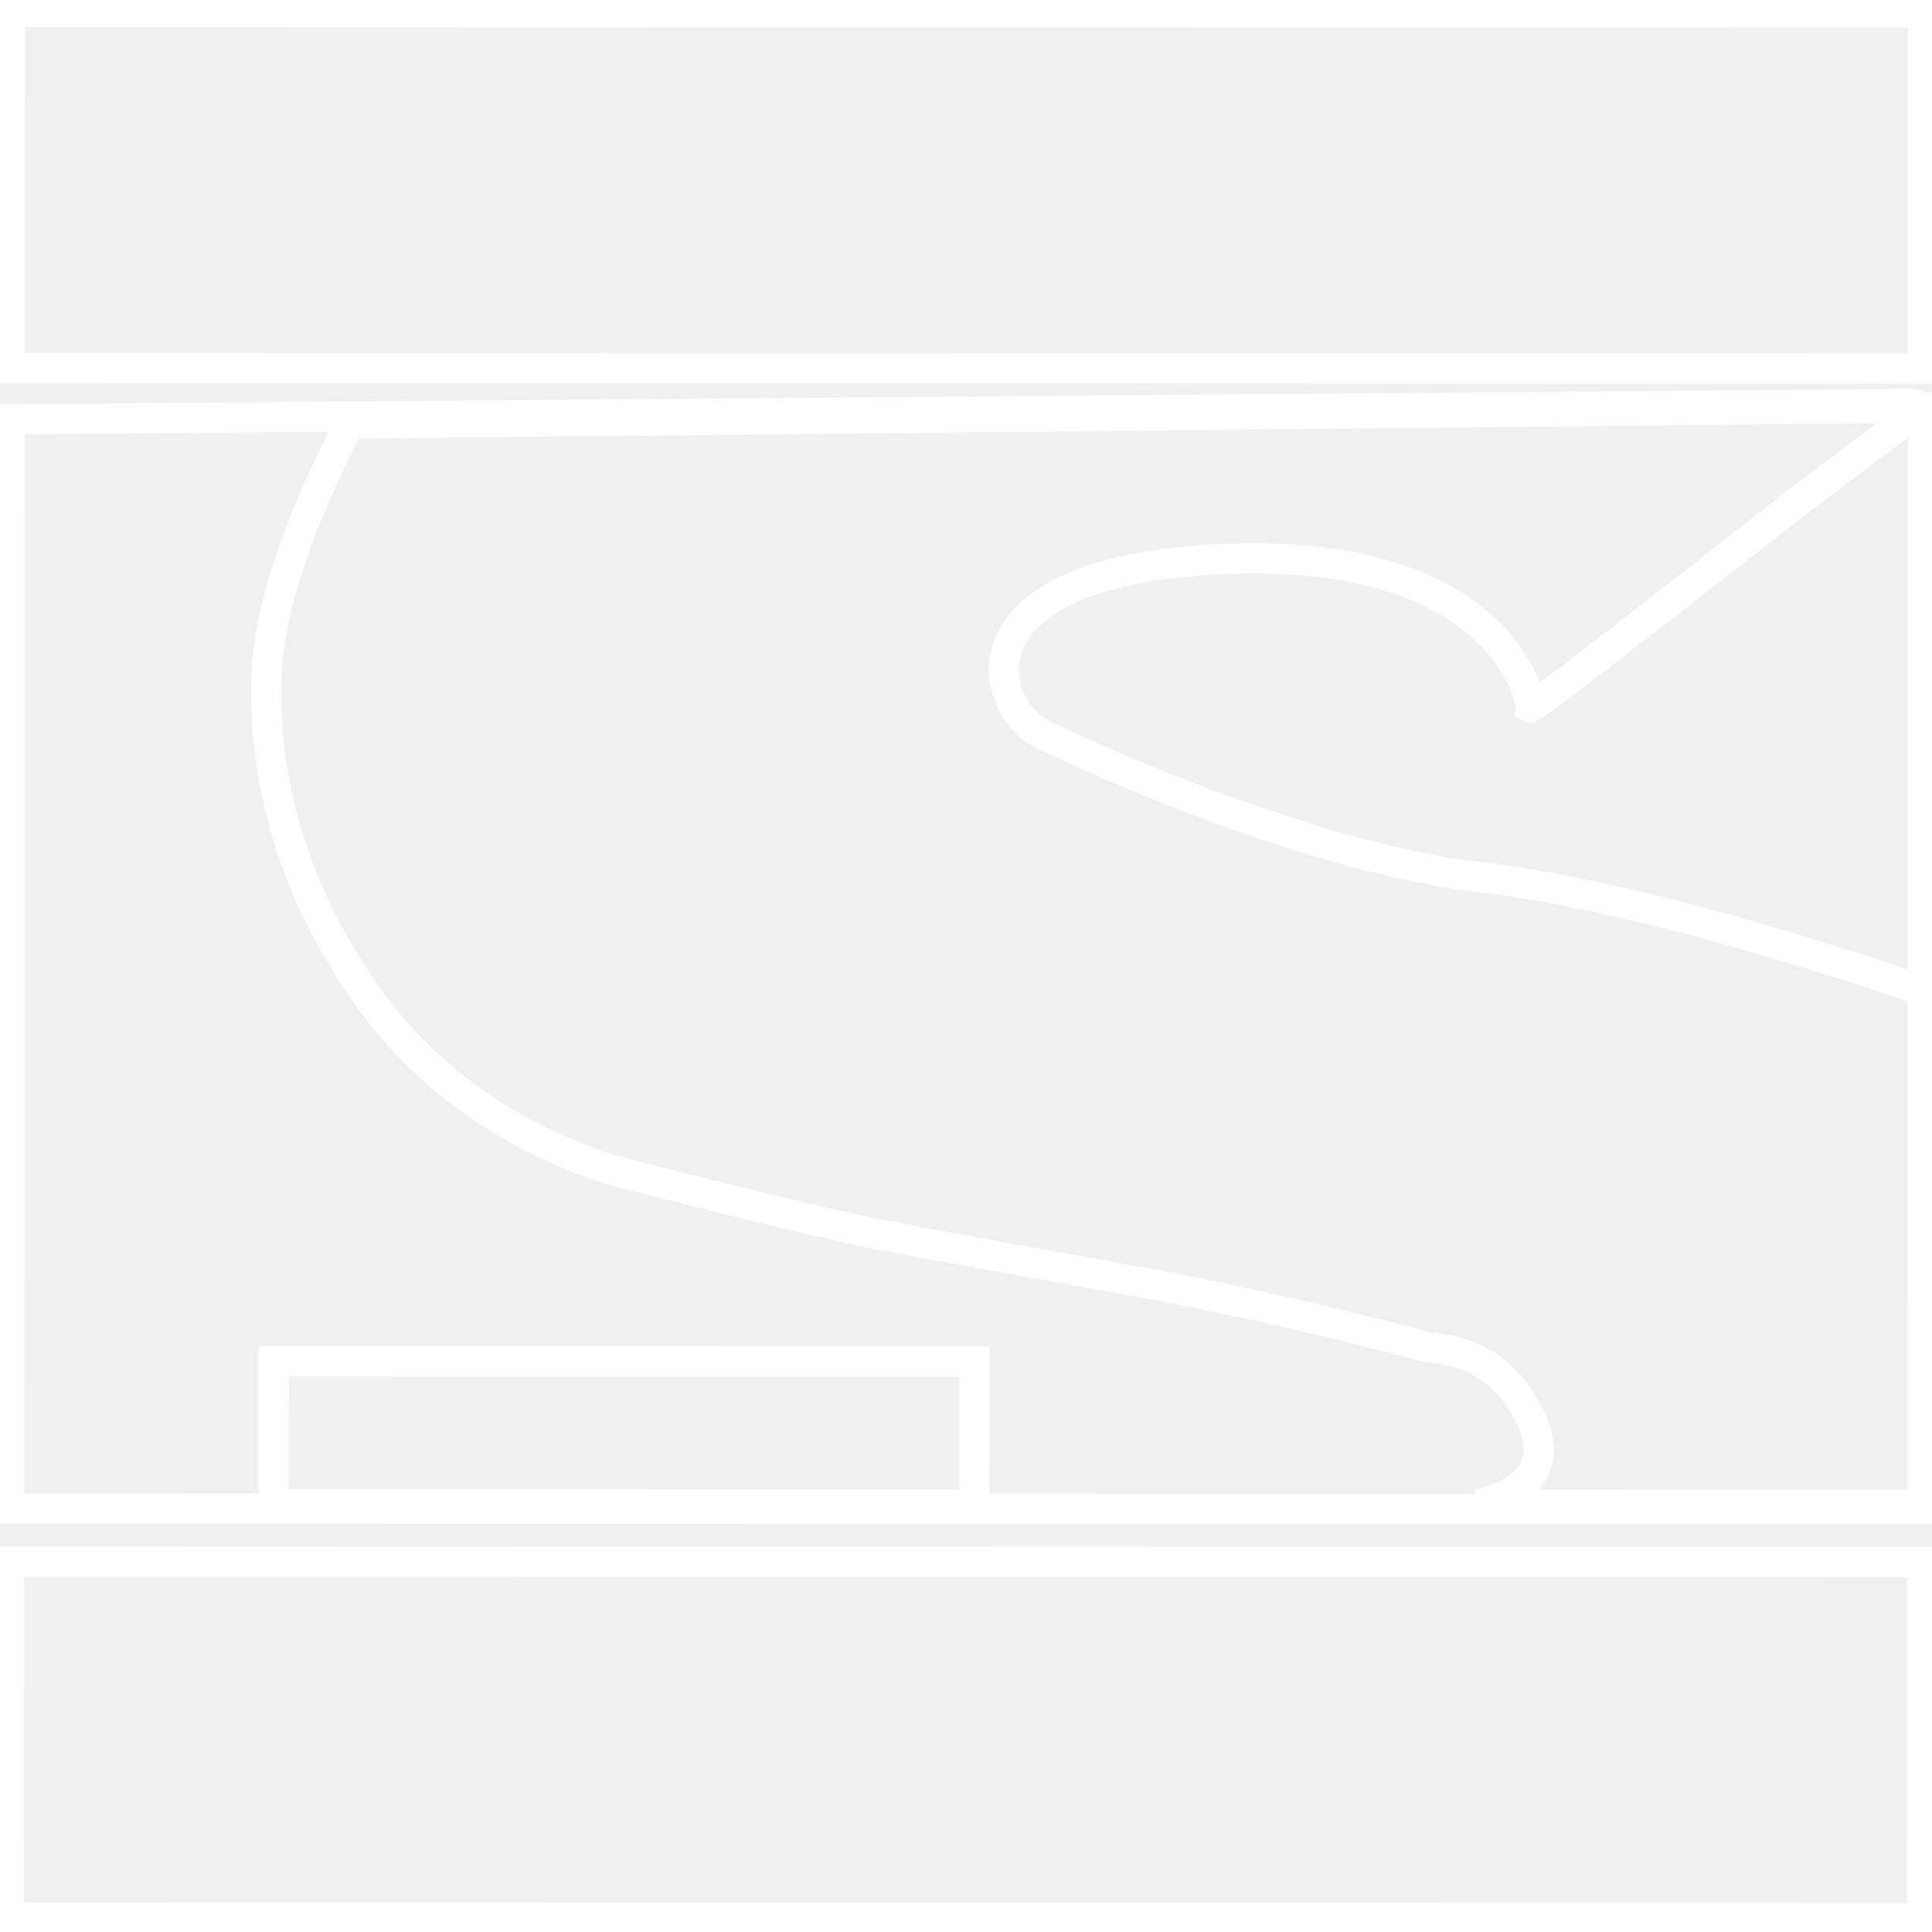
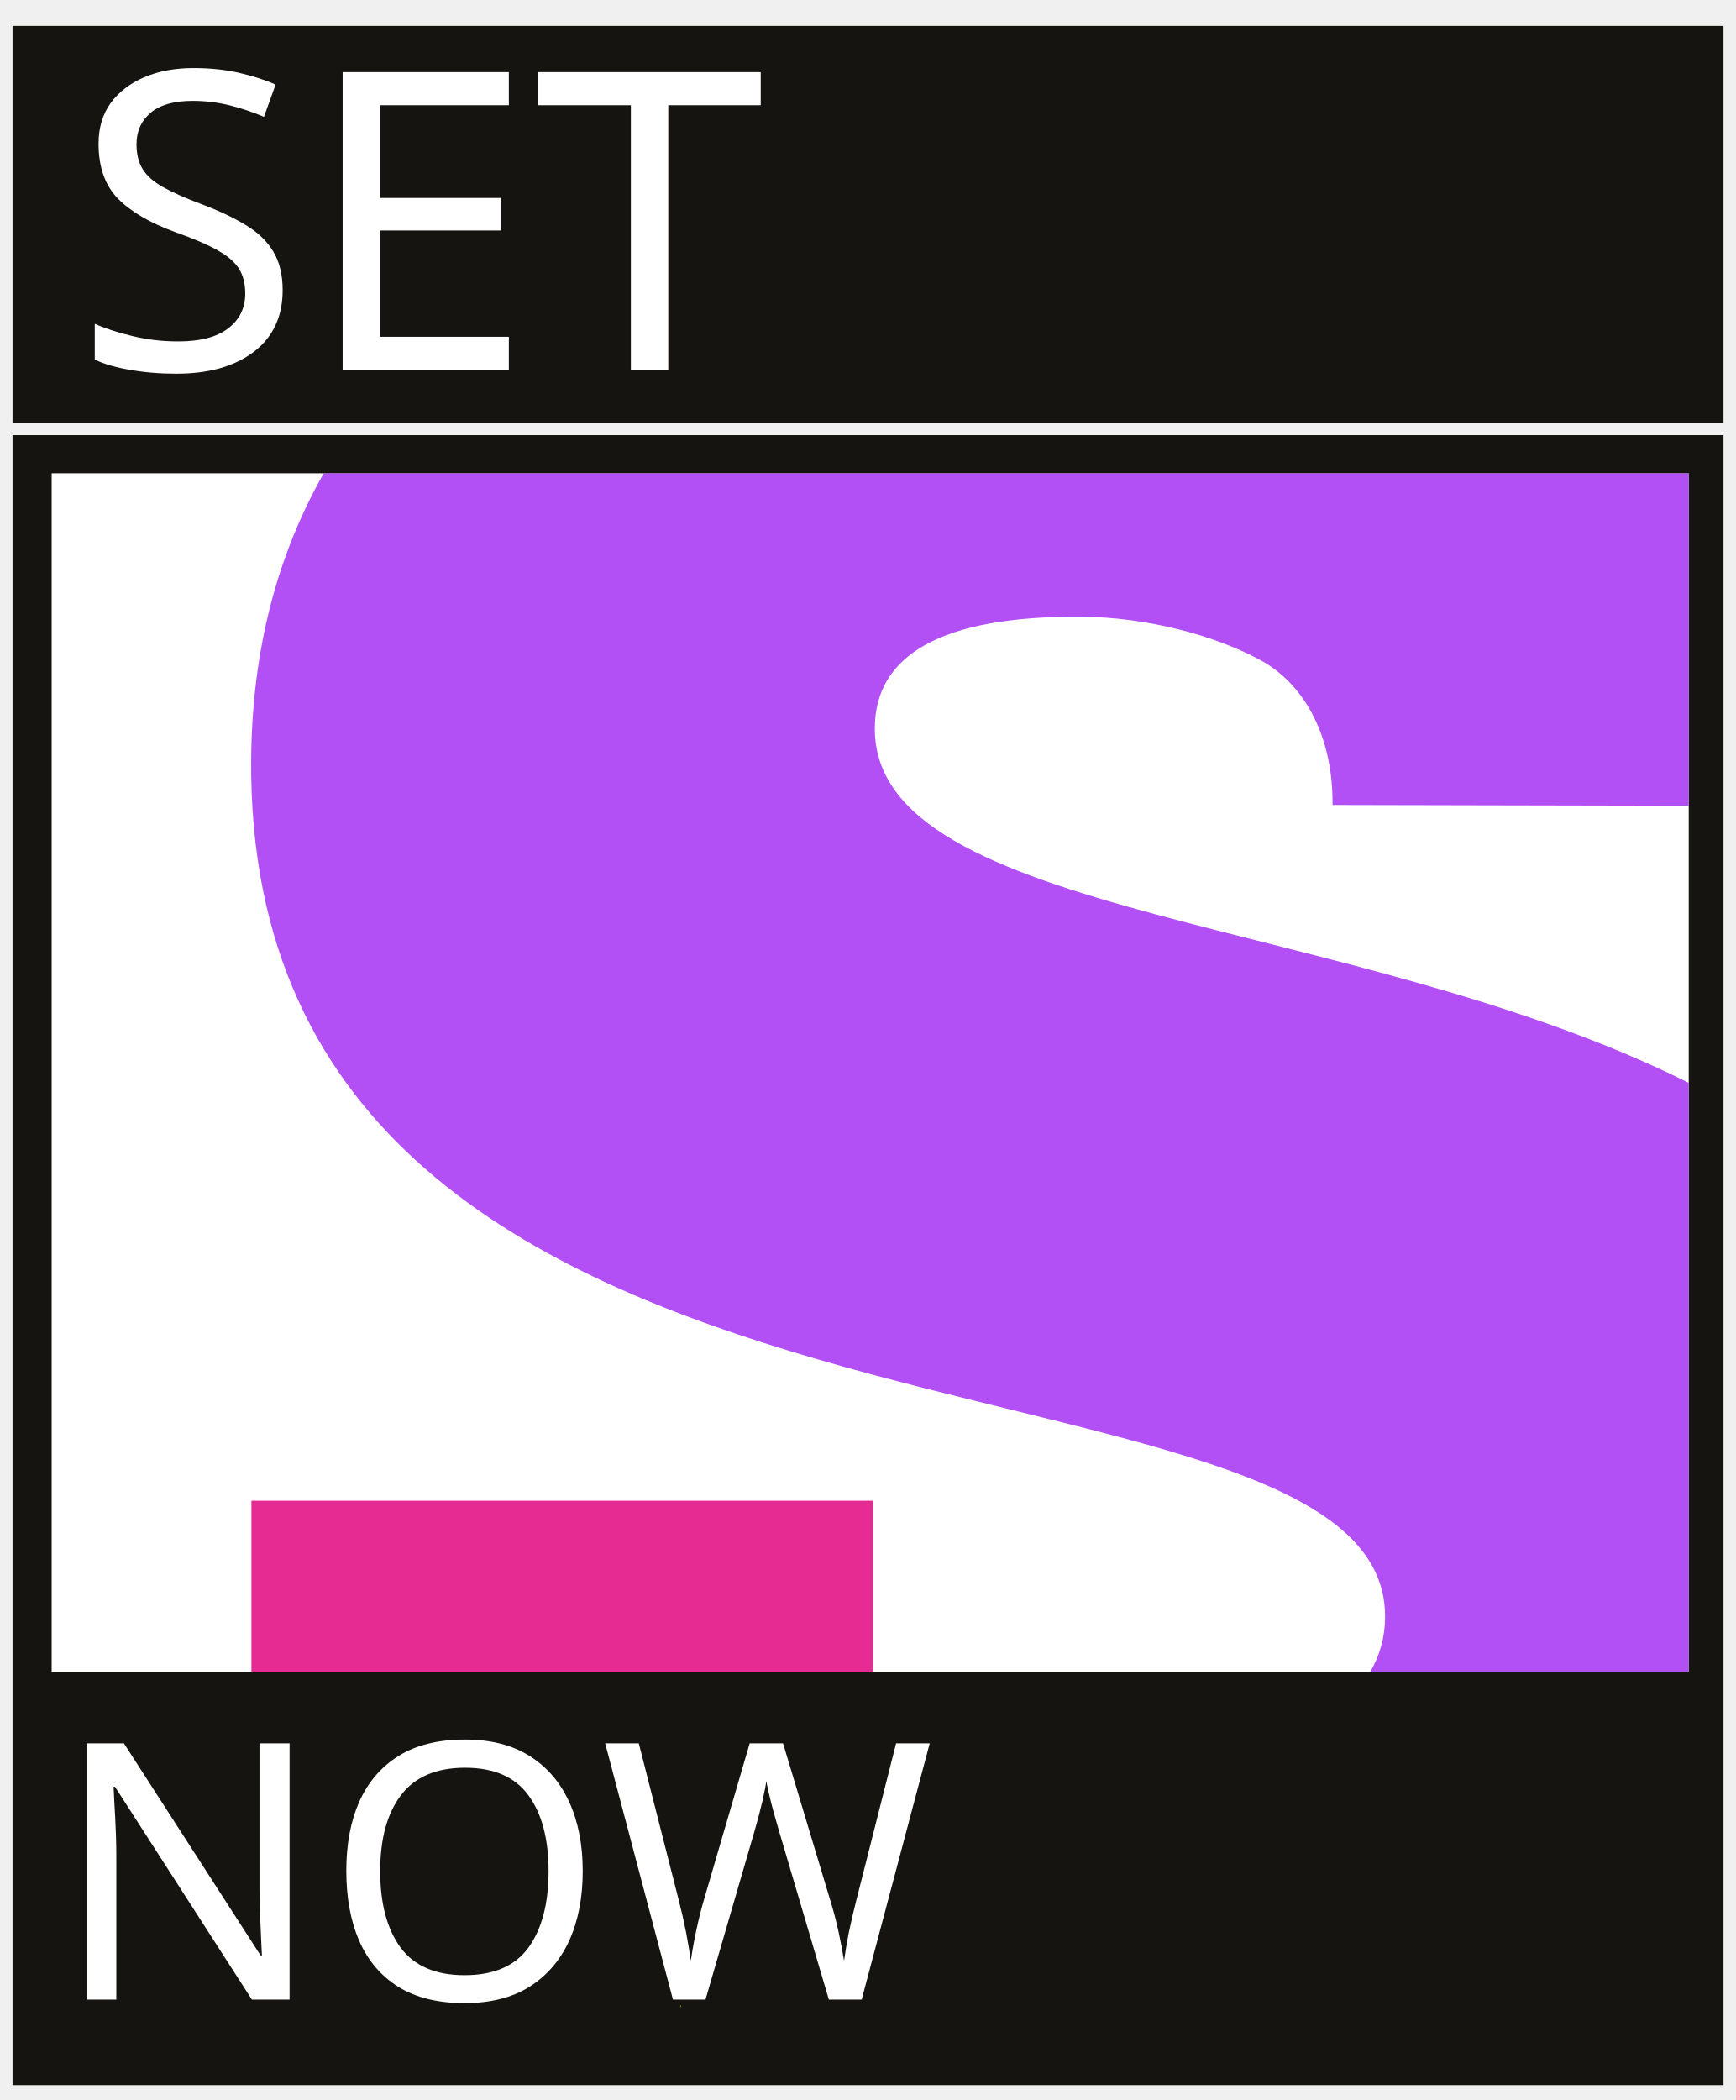
- <svg xmlns="http://www.w3.org/2000/svg" xmlns:xlink="http://www.w3.org/1999/xlink" width="640" height="640" preserveAspectRatio="xMidYMid meet" version="1.1" viewBox="0 0 640 640">
-   <defs>
-     <path id="e5Mn9eGcOB" d="M2.97 635.18L3.01 517.23L636.82 517.43L636.75 635.36L2.97 635.18ZM633.67 133.86L633.82 133.87L633.97 133.89L634.12 133.93L634.27 133.95L634.39 133.98L634.54 134.03L634.67 134.07L634.82 134.12L634.95 134.18L635.08 134.23L635.21 134.3L635.34 134.35L635.47 134.42L635.57 134.51L635.68 134.58L635.79 134.65L635.89 134.74L636 134.83L636.11 134.92L636.19 135.01L636.22 135.04L115.75 140.29L114.49 142.81L113.22 145.31L112.02 147.79L110.82 150.24L109.66 152.67L108.55 155.06L107.46 157.44L106.39 159.78L105.36 162.12L104.35 164.42L103.39 166.69L102.44 168.94L101.52 171.17L100.64 173.37L99.79 175.55L98.97 177.72L98.18 179.84L97.43 181.95L96.7 184.03L96 186.08L95.33 188.12L94.69 190.13L94.07 192.11L93.49 194.06L92.95 195.99L92.44 197.91L91.95 199.81L91.5 201.67L91.07 203.49L90.66 205.3L90.3 207.09L89.98 208.87L89.65 210.6L89.4 212.32L89.14 214.01L88.93 215.67L88.75 217.3L88.58 218.94L88.48 220.51L88.37 222.09L88.28 224.43L88.22 226.82L88.2 229.24L88.2 231.66L88.26 234.13L88.35 236.63L88.48 239.15L88.65 241.7L88.86 244.27L89.14 246.86L89.44 249.48L89.8 252.12L90.19 254.78L90.64 257.46L91.15 260.17L91.69 262.88L92.31 265.61L92.95 268.38L93.66 271.15L94.43 273.93L95.25 276.73L96.12 279.55L97.07 282.39L98.05 285.22L99.12 288.08L100.24 290.93L101.42 293.8L102.66 296.69L103.97 299.58L105.34 302.47L106.77 305.38L108.29 308.29L109.86 311.19L111.51 314.1L113.24 317.03L115.02 319.93L116.88 322.86L118.83 325.78L120.83 328.69L122.93 331.62L124.36 333.55L125.82 335.45L127.3 337.33L128.82 339.17L130.36 341L131.95 342.79L133.53 344.54L135.16 346.3L136.81 348L138.5 349.68L140.22 351.33L141.95 352.96L143.71 354.56L145.51 356.14L147.33 357.68L149.17 359.2L151.06 360.69L152.96 362.16L154.89 363.6L156.84 365L158.83 366.38L160.85 367.73L162.88 369.06L164.96 370.35L167.06 371.63L169.18 372.87L171.35 374.08L173.53 375.26L175.74 376.43L177.97 377.57L180.24 378.67L182.53 379.75L184.84 380.8L187.2 381.82L189.58 382.82L191.98 383.79L194.4 384.73L196.86 385.64L199.35 386.52L201.85 387.39L204.49 388.06L207.08 388.72L209.63 389.38L212.16 390.03L214.67 390.67L217.13 391.29L219.57 391.91L221.97 392.51L224.35 393.12L226.71 393.72L229.02 394.3L231.31 394.87L233.56 395.44L235.79 395.99L238 396.54L240.16 397.07L242.3 397.6L244.4 398.13L246.48 398.63L248.52 399.14L250.53 399.62L252.52 400.12L254.47 400.58L256.4 401.04L258.29 401.5L260.15 401.95L261.97 402.39L263.77 402.81L265.55 403.24L267.28 403.65L269 404.04L270.67 404.45L272.32 404.82L273.95 405.19L275.53 405.56L277.1 405.92L278.62 406.25L280.12 406.59L281.58 406.93L283.03 407.25L284.47 407.55L286.12 407.9L287.98 408.27L290.02 408.68L292.22 409.11L294.6 409.57L297.13 410.05L299.79 410.56L302.59 411.09L305.51 411.63L308.53 412.19L311.63 412.76L314.83 413.34L318.1 413.95L321.42 414.55L324.81 415.17L328.24 415.79L331.69 416.41L335.16 417.03L338.61 417.65L342.08 418.27L345.53 418.89L348.93 419.51L352.32 420.12L355.64 420.72L358.9 421.31L362.09 421.87L365.2 422.42L368.19 422.97L371.09 423.49L373.85 424L376.51 424.48L379.01 424.94L381.35 425.36L383.53 425.77L385.55 426.14L387.37 426.48L389 426.78L390.41 427.07L391.61 427.3L393.82 427.76L396.02 428.2L398.23 428.66L400.42 429.12L402.58 429.58L404.74 430.03L406.91 430.49L409.05 430.95L411.19 431.41L413.31 431.87L415.44 432.33L417.56 432.81L419.66 433.27L421.73 433.73L423.81 434.21L425.89 434.67L427.95 435.13L430 435.61L432.04 436.09L434.07 436.55L436.09 437.03L438.1 437.51L440.1 437.99L442.09 438.47L444.08 438.94L446.05 439.42L448 439.9L449.95 440.38L451.9 440.86L453.83 441.36L455.76 441.83L457.66 442.31L459.57 442.81L461.46 443.29L463.34 443.78L465.23 444.28L467.07 444.76L468.93 445.26L470.78 445.75L472.62 446.25L473.82 446.34L475 446.46L476.15 446.6L477.29 446.78L478.42 446.98L479.54 447.19L480.63 447.44L481.7 447.7L482.75 448L483.8 448.32L484.81 448.68L485.82 449.03L486.82 449.44L487.79 449.85L488.73 450.29L489.67 450.77L490.59 451.27L491.49 451.78L492.37 452.33L493.25 452.9L494.09 453.5L494.92 454.12L495.73 454.76L496.55 455.43L497.32 456.12L498.09 456.85L498.84 457.6L499.57 458.36L500.28 459.16L500.96 459.97L501.65 460.82L502.31 461.69L502.93 462.59L503.58 463.52L504.18 464.46L504.78 465.43L505.33 466.42L505.89 467.43L506.43 468.48L506.96 469.56L507.43 470.63L507.88 471.69L508.29 472.72L508.63 473.75L508.93 474.74L509.19 475.73L509.38 476.69L509.55 477.65L509.66 478.57L509.73 479.49L509.75 480.38L509.73 481.24L509.64 482.11L509.51 482.95L509.36 483.76L509.13 484.58L508.87 485.36L508.57 486.12L508.2 486.86L507.8 487.61L507.35 488.32L506.85 489.01L506.3 489.68L505.72 490.34L505.08 490.98L504.39 491.62L503.66 492.22L502.87 492.8L502.06 493.37L501.18 493.92L500.26 494.45L499.29 494.97L498.26 495.46L497.21 495.94L496.1 496.4L494.94 496.85L493.74 497.27L492.5 497.66L491.19 498.05L489.84 498.42L636.82 498.48L636.82 499.9L3.01 499.72L3.18 138.89L633.19 133.84L633.34 133.84L633.52 133.84L633.67 133.86ZM636.82 496.4L636.82 494.45L636.9 328.12L632.34 326.58L627.84 325.08L623.38 323.6L618.97 322.15L614.6 320.73L610.27 319.35L605.99 318L601.76 316.67L597.57 315.38L593.43 314.12L589.32 312.9L585.27 311.69L581.26 310.52L577.3 309.39L573.38 308.27L569.5 307.19L565.66 306.14L561.89 305.13L558.14 304.14L554.44 303.2L550.8 302.28L547.2 301.37L543.62 300.5L540.11 299.69L536.63 298.87L533.21 298.11L529.82 297.37L526.5 296.66L523.2 295.98L519.94 295.33L516.75 294.71L513.58 294.12L510.47 293.57L507.41 293.04L504.39 292.56L501.41 292.08L498.48 291.66L495.58 291.25L492.74 290.88L489.95 290.54L489.05 290.43L488.15 290.33L487.25 290.2L486.33 290.08L485.43 289.96L484.51 289.83L483.61 289.71L482.69 289.57L481.77 289.42L480.84 289.28L479.92 289.12L479 288.96L478.08 288.82L477.14 288.64L476.22 288.48L475.27 288.32L474.35 288.15L473.41 287.97L472.47 287.79L471.53 287.6L470.58 287.42L469.64 287.23L468.7 287.03L467.75 286.83L466.81 286.62L465.85 286.43L464.9 286.21L463.96 286L463 285.79L462.06 285.58L461.09 285.35L460.15 285.13L459.18 284.9L458.22 284.67L457.28 284.44L456.31 284.19L455.35 283.96L454.39 283.71L453.44 283.48L452.48 283.24L448.97 282.31L445.45 281.36L441.96 280.36L438.47 279.35L434.97 278.31L431.5 277.24L428.05 276.16L424.61 275.05L421.2 273.93L417.81 272.78L414.45 271.62L411.13 270.47L407.83 269.3L404.57 268.13L401.38 266.94L398.21 265.76L395.1 264.59L392.04 263.4L389.04 262.23L386.11 261.08L383.21 259.91L380.41 258.77L377.64 257.64L374.99 256.54L372.37 255.44L369.87 254.37L367.42 253.31L365.07 252.3L362.8 251.31L360.63 250.33L358.55 249.41L356.58 248.51L354.7 247.66L352.94 246.82L351.27 246.06L349.73 245.32L348.29 244.62L346.96 243.99L345.76 243.4L344.71 242.85L343.43 242.14L342.19 241.29L340.96 240.32L339.81 239.23L338.69 238.03L337.64 236.73L336.66 235.35L335.76 233.86L334.97 232.32L334.26 230.69L333.66 228.99L333.19 227.25L332.84 225.44L332.63 223.6L332.57 221.74L332.65 219.82L332.91 217.91L333.36 215.97L333.98 214.02L334.79 212.09L335.8 210.16L337.02 208.24L338.48 206.37L340.17 204.5L342.1 202.68L344.26 200.92L346.71 199.2L349.41 197.54L352.38 195.96L355.66 194.43L359.22 193.02L363.1 191.69L367.29 190.45L371.82 189.31L376.66 188.28L381.84 187.38L387.39 186.62L393.3 185.98L399.58 185.48L406.24 185.13L412.95 184.97L419.36 184.99L425.48 185.2L431.31 185.59L436.84 186.14L442.13 186.85L447.12 187.7L451.88 188.69L456.38 189.81L460.64 191.05L464.65 192.38L468.42 193.81L471.98 195.34L475.32 196.95L478.45 198.62L481.36 200.36L484.08 202.13L486.59 203.95L488.94 205.8L491.11 207.66L493.08 209.54L494.92 211.42L496.57 213.3L498.09 215.14L499.46 216.97L500.68 218.76L501.78 220.48L502.74 222.16L503.6 223.78L504.35 225.3L504.97 226.75L505.5 228.1L505.95 229.34L506.32 230.48L506.6 231.47L506.81 232.34L506.94 233.05L507.03 233.61L507.07 234.02L507.05 234.25L507.09 234.27L507.22 234.23L507.45 234.11L507.78 233.92L508.18 233.63L508.72 233.28L509.34 232.83L510.05 232.32L510.86 231.74L511.78 231.06L512.79 230.32L513.9 229.48L515.1 228.58L516.41 227.6L517.8 226.54L519.3 225.41L520.91 224.2L522.6 222.91L524.38 221.52L526.29 220.07L528.26 218.55L530.36 216.95L532.54 215.27L534.81 213.49L537.19 211.67L539.68 209.73L542.25 207.75L544.93 205.67L547.69 203.51L550.56 201.3L553.54 198.97L556.6 196.6L559.75 194.13L563.03 191.58L566.37 188.97L569.84 186.26L573.38 183.5L577.04 180.64L580.79 177.7L584.63 174.69L585.61 173.92L586.62 173.14L587.62 172.34L588.67 171.55L589.72 170.73L590.77 169.92L591.87 169.08L592.96 168.23L594.07 167.36L595.21 166.49L596.37 165.61L597.52 164.72L598.72 163.82L599.92 162.9L601.14 161.97L602.36 161.03L603.63 160.08L604.89 159.12L606.18 158.14L607.46 157.15L608.79 156.16L610.12 155.15L611.47 154.12L612.84 153.09L614.23 152.05L615.63 151L617.06 149.94L618.5 148.85L619.93 147.76L621.41 146.66L622.89 145.56L624.41 144.42L625.93 143.29L627.45 142.15L629.02 140.98L630.58 139.81L632.17 138.64L633.77 137.44L635.4 136.25L636.52 135.4L636.45 135.31L636.37 135.2L636.28 135.12L636.22 135.04L637.03 135.03L636.52 135.4L636.54 135.42L636.6 135.52L636.67 135.63L636.73 135.75L636.77 135.86L636.84 135.98L636.88 136.09L636.92 136.21L636.94 136.34L636.99 136.46L637.01 136.59L637.01 136.73L637.03 136.85L637.03 136.98L636.82 494.45L636.82 496.4L636.82 498.48L636.82 498.48L636.82 498.05L636.82 496.4ZM322.84 451.02L90.64 450.95L90.62 498.3L322.82 498.37L322.84 451.02ZM3.18 121.89L3.23 3.96L637.03 4.14L636.99 122.08L3.18 121.89Z" />
-   </defs>
-   <g>
-     <g>
-       <g>
-         <use fill="#ae6ee8" fill-opacity="0" opacity="1" xlink:href="#e5Mn9eGcOB" />
-         <g>
-           <use fill-opacity="0" stroke="#fff" stroke-opacity="1" stroke-width="10" opacity="1" xlink:href="#e5Mn9eGcOB" />
-         </g>
-       </g>
-     </g>
-   </g>
+ <svg xmlns="http://www.w3.org/2000/svg" version="1.1" id="Layer_1" x="0px" y="0px" width="100" height="121" viewBox="0 0 100 121" enable-background="new 0 0 236.946 285.125" xml:space="preserve">
+   <defs id="defs31" />
+   <rect y="25.072" width="98.6" height="95.071" id="rect2" x="0.722" style="fill:#151410;stroke-width:0.416" />
+   <rect width="98.6" height="22.896" id="rect4" x="0.722" y="1.494" style="fill:#151410;stroke-width:0.416" />
+   <rect x="2.977" y="27.269" width="94.342" height="69.065" id="rect6" style="fill:#ffffff;stroke-width:0.416" />
+   <rect x="14.488" y="86.469" width="35.821" height="9.863" id="rect8" style="fill:#e62c93;stroke-width:0.416;fill-opacity:1" />
+   <path d="m 50.414,41.924 c 0.034,-4.116 3.707,-6.457 11.971,-6.389 3.653,0.036 7.524,1.032 10.211,2.478 2.69,1.448 4.236,4.574 4.195,8.367 l 20.521,0.044 V 27.271 H 18.657 C 16.004,31.923 14.528,37.399 14.474,43.711 14.096,87.241 79.971,75.942 79.82,93.195 c -0.011,1.16 -0.307,2.205 -0.858,3.133 H 97.313 V 62.391 C 77.957,52.693 50.315,53.008 50.414,41.924" id="path10" style="fill:#9000f0;stroke-width:0.416;fill-opacity:0.69" />
+   <polygon points="92.572,274.228 92.488,273.978 92.488,274.354 " id="polygon18" style="fill:#fbc311" transform="matrix(0.4161275,0,0,0.4161275,0.722035,1.49436)" />
+   <text xml:space="preserve" style="font-style:normal;font-variant:normal;font-weight:normal;font-stretch:normal;font-size:14.667px;line-height:1.25;font-family:Arial;-inkscape-font-specification:Arial;letter-spacing:0px;word-spacing:0px;fill:#000000;fill-opacity:1;stroke:none" x="12.374" y="11.398" id="text857">
+     <tspan id="tspan855" x="12.374" y="24.61" />
+   </text>
+   <text xml:space="preserve" style="font-style:normal;font-variant:normal;font-weight:normal;font-stretch:normal;font-size:14.667px;line-height:1.25;font-family:'Cooper Black';-inkscape-font-specification:'Cooper Black, ';letter-spacing:0px;word-spacing:0px;fill:#ffffff;fill-opacity:1;stroke:none" x="4.243" y="21.298" id="text861">
+     <tspan id="tspan859" x="4.243" y="21.298" style="font-style:normal;font-variant:normal;font-weight:normal;font-stretch:normal;font-size:24px;font-family:'Wide Latin';-inkscape-font-specification:'Wide Latin'">SET</tspan>
+   </text>
+   <text xml:space="preserve" style="font-style:normal;font-variant:normal;font-weight:normal;font-stretch:normal;font-size:14.667px;line-height:1.25;font-family:'Cooper Black';-inkscape-font-specification:'Cooper Black, ';letter-spacing:0px;word-spacing:0px;fill:#000000;fill-opacity:1;stroke:none" x="7.425" y="115.343" id="text865">
+     <tspan id="tspan863" x="7.425" y="128.572" />
+   </text>
+   <text xml:space="preserve" style="font-style:normal;font-variant:normal;font-weight:normal;font-stretch:normal;font-size:20.667px;line-height:0;font-family:'Cooper Black';-inkscape-font-specification:'Cooper Black, ';letter-spacing:0px;word-spacing:0px;fill:#ffffff;fill-opacity:1;stroke:none" x="2.984" y="115.215" id="text861-6">
+     <tspan id="tspan859-2" x="2.984" y="115.215" style="font-style:normal;font-variant:normal;font-weight:normal;font-stretch:normal;font-size:20.667px;line-height:0;font-family:'Wide Latin';-inkscape-font-specification:'Wide Latin'">NOW</tspan>
+   </text>
</svg>
